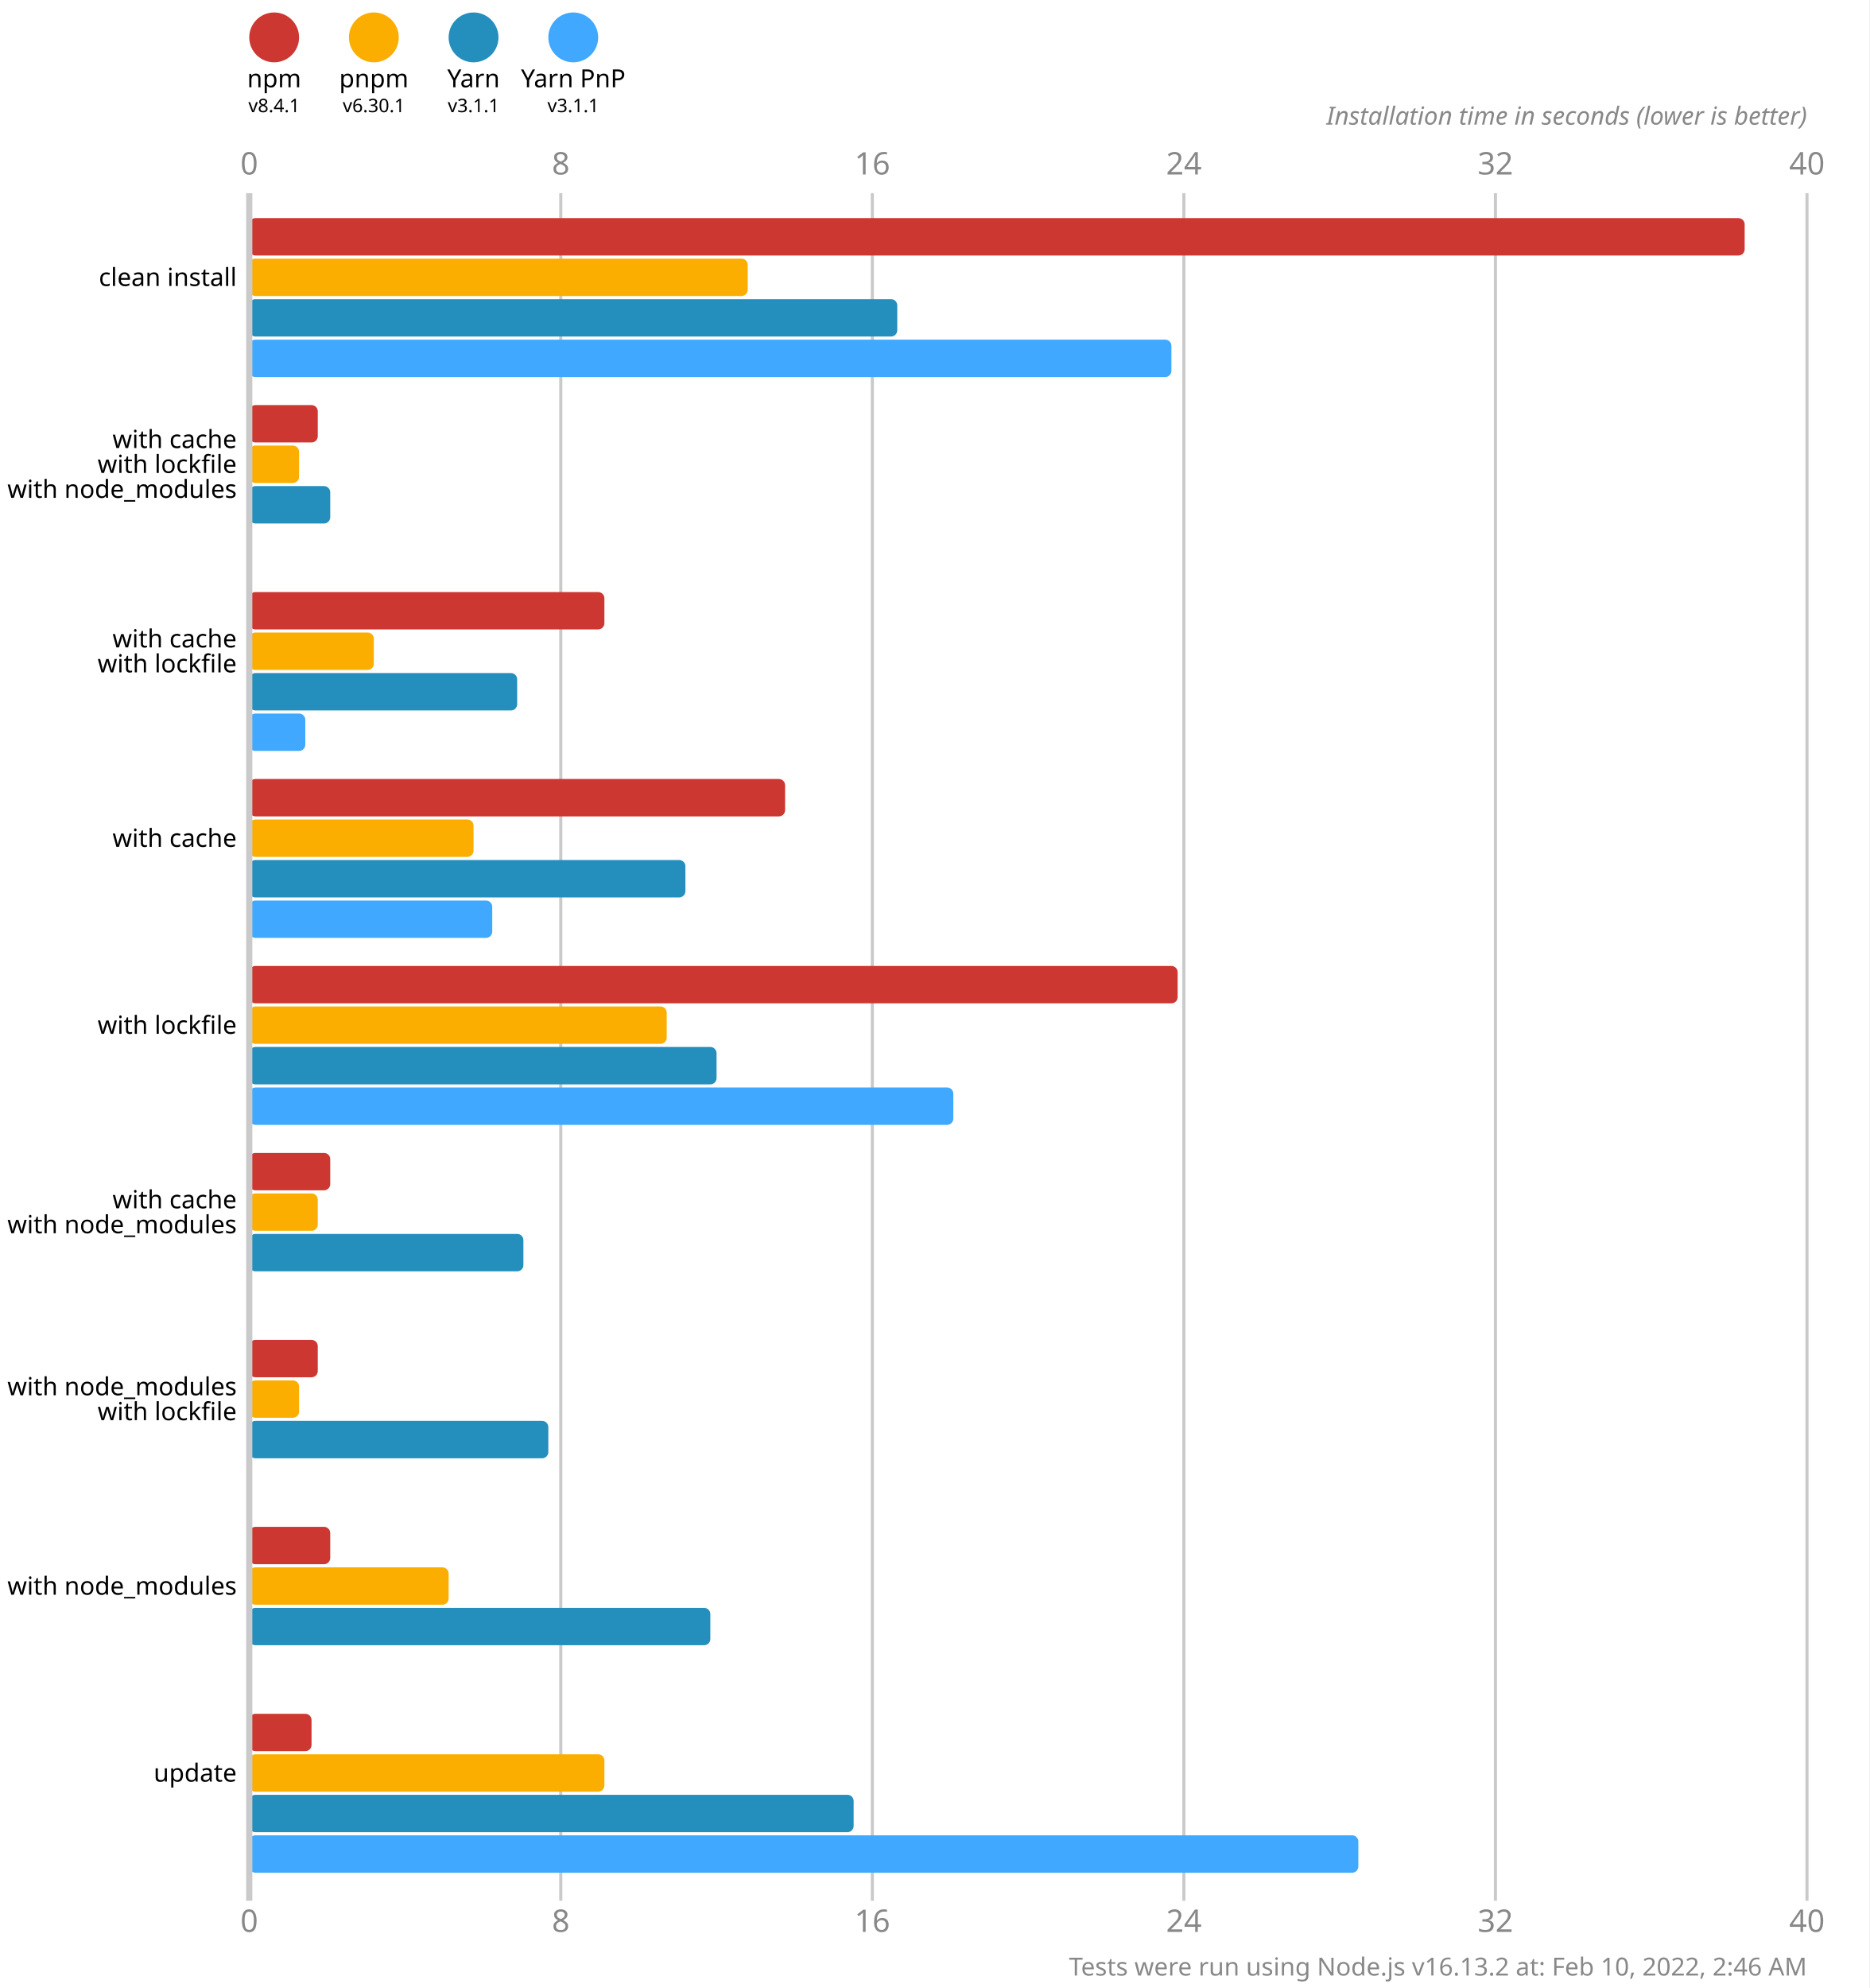
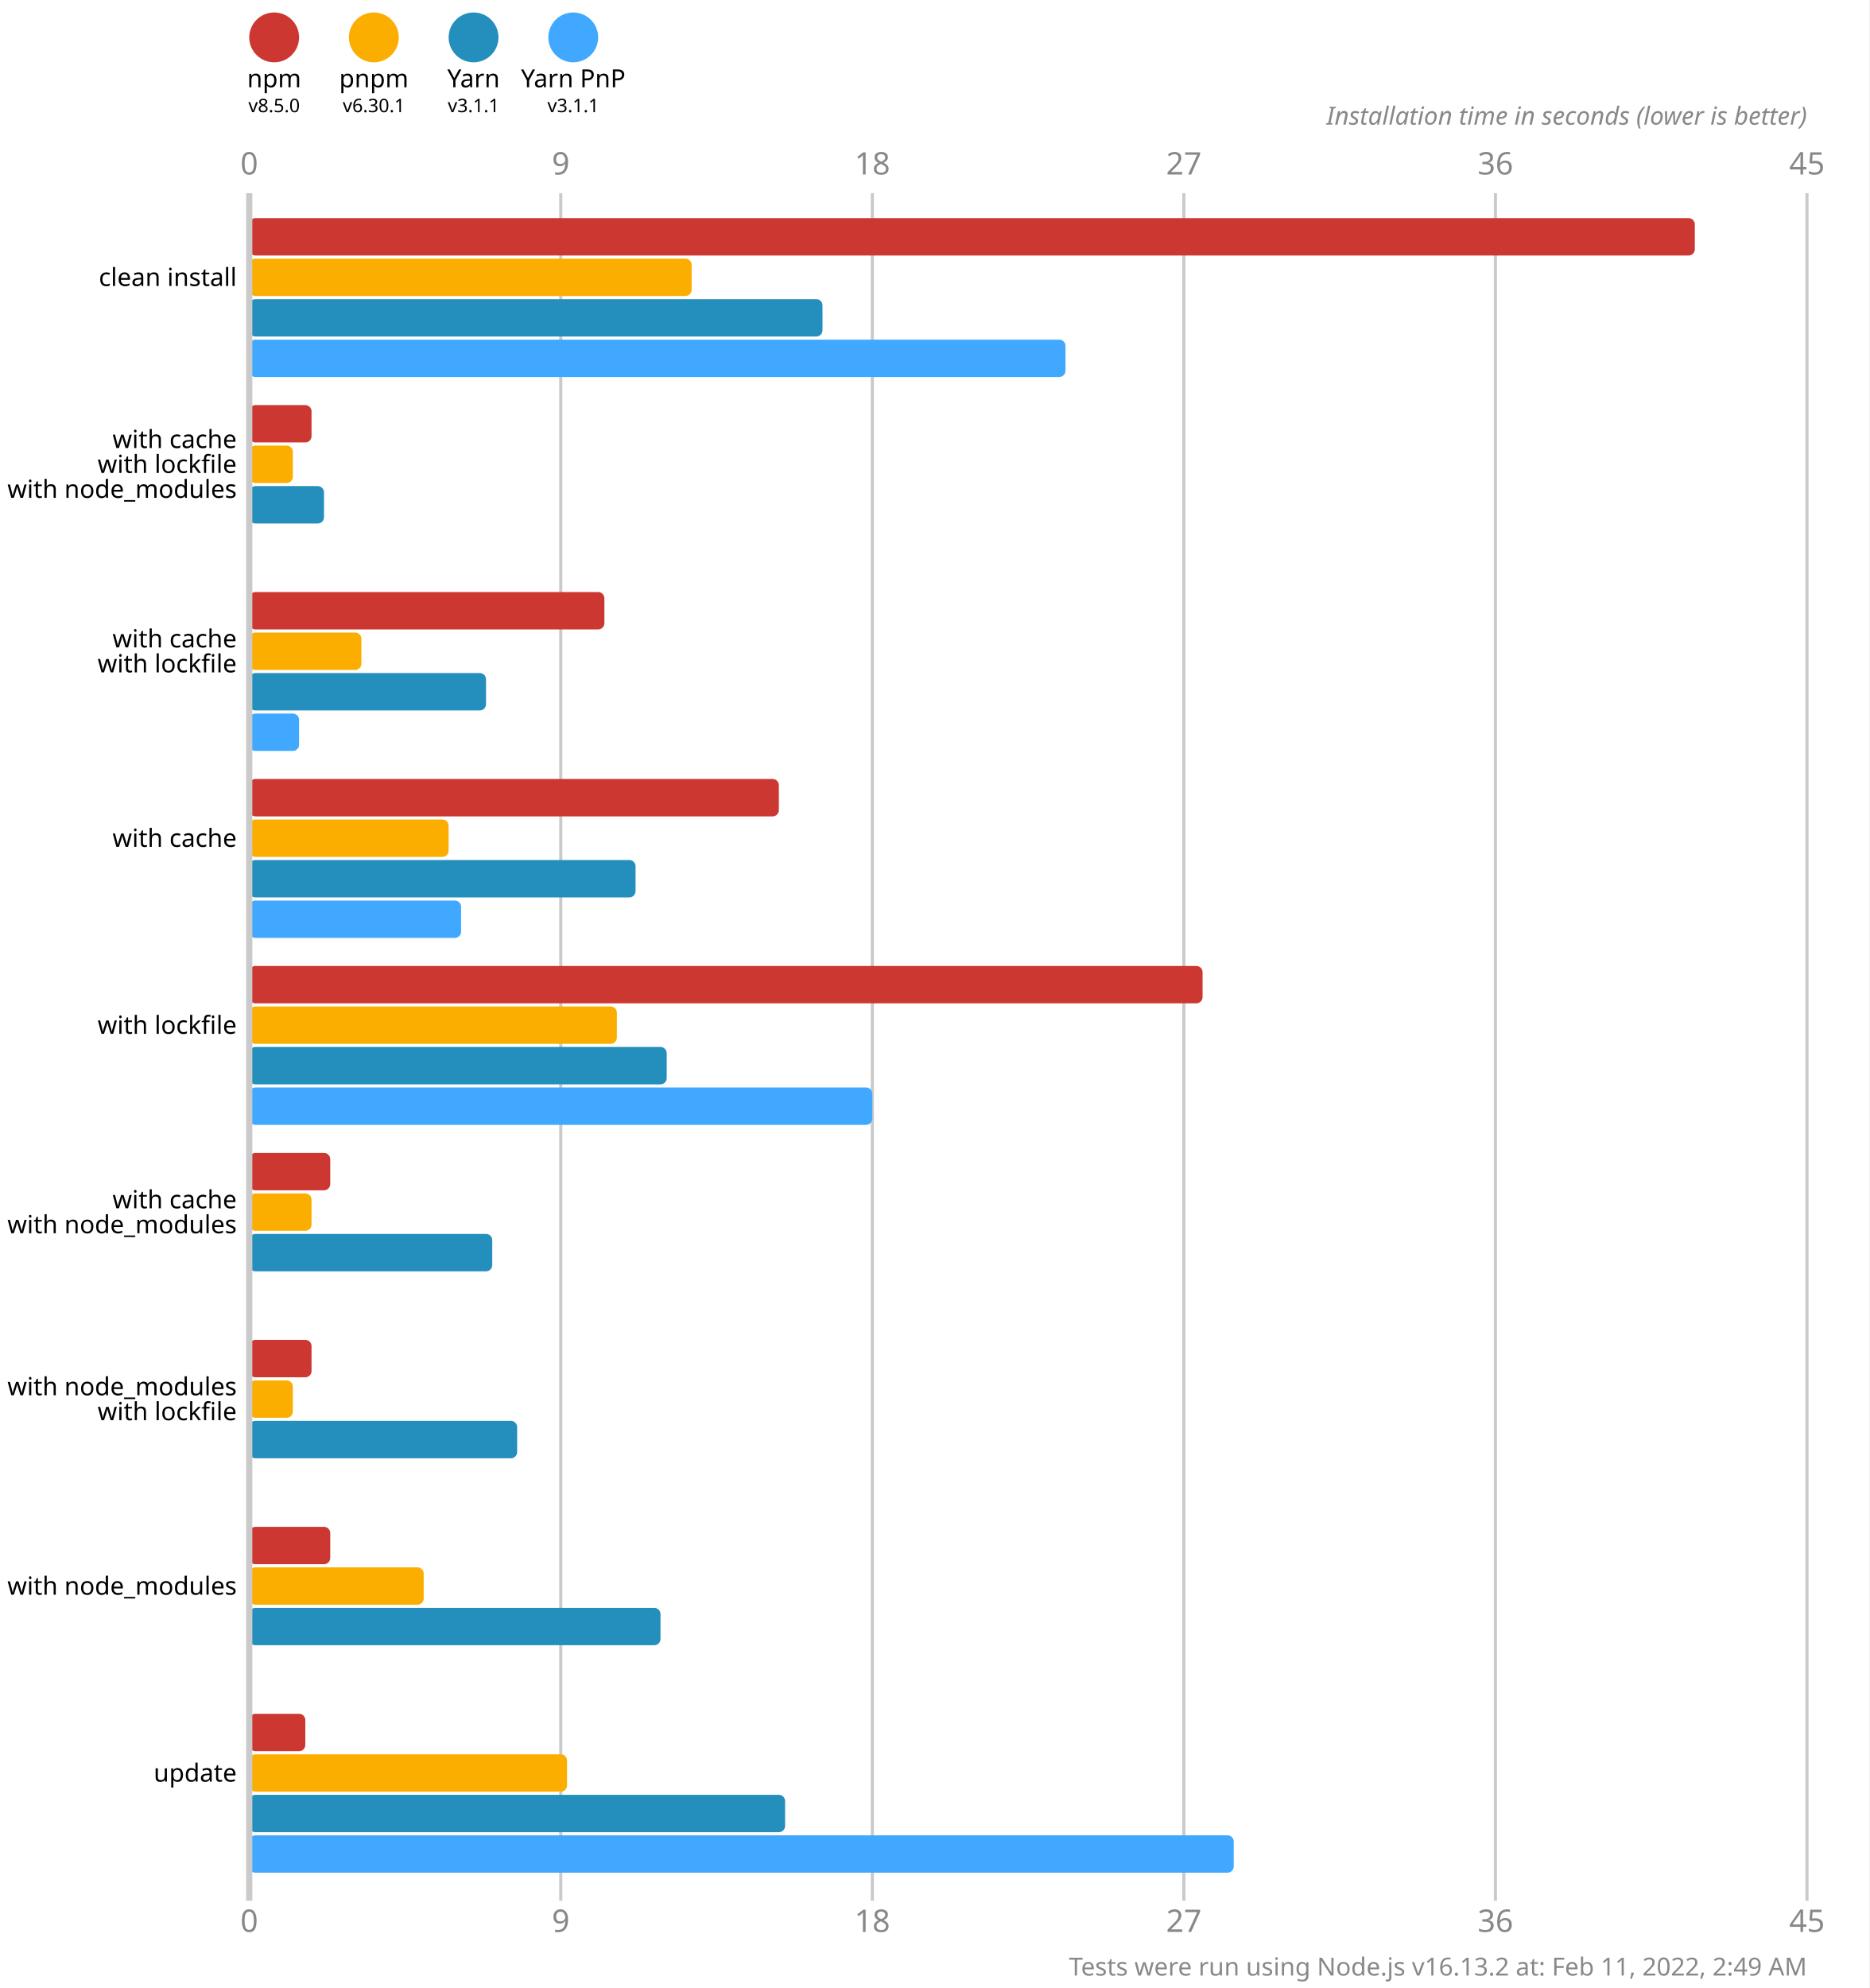
<svg xmlns="http://www.w3.org/2000/svg" version="1.1" viewBox="0 0 300 319">
  <style>
    .font { font-family: sans-serif; }
    .s3 { font-size: 3px; }
    .s4 { font-size: 4px; }
    .s5 { font-size: 5px; }
    .line { stroke: #cacaca; }
    .width { stroke-width: 0.5; }
    .text { fill: #888; }
  </style>
  <rect x="0" y="0" width="300" height="319" fill="#fff" />
  <circle cx="44" cy="6" r="4" fill="#cd3731" />
  <text x="44" y="14" class="font s4" text-anchor="middle">npm</text>
-   <text x="44" y="18" class="font s3" text-anchor="middle">v8.4.1</text>
+   <text x="44" y="18" class="font s3" text-anchor="middle">v8.5.0</text>
  <circle cx="60" cy="6" r="4" fill="#fbae00" />
  <text x="60" y="14" class="font s4" text-anchor="middle">pnpm</text>
  <text x="60" y="18" class="font s3" text-anchor="middle">v6.30.1</text>
  <circle cx="76" cy="6" r="4" fill="#248ebd" />
  <text x="76" y="14" class="font s4" text-anchor="middle">Yarn</text>
  <text x="76" y="18" class="font s3" text-anchor="middle">v3.1.1</text>
  <circle cx="92" cy="6" r="4" fill="#40a9ff" />
  <text x="92" y="14" class="font s4" text-anchor="middle">Yarn PnP</text>
  <text x="92" y="18" class="font s3" text-anchor="middle">v3.1.1</text>
  <text x="40" y="28" class="font s5 text" text-anchor="middle">0</text>
  <text x="40" y="310" class="font s5 text" text-anchor="middle">0</text>
  <line x1="90" y1="31" x2="90" y2="305" class="line width" />
-   <text x="90" y="28" class="font s5 text" text-anchor="middle">8</text>
-   <text x="90" y="310" class="font s5 text" text-anchor="middle">8</text>
+   <text x="90" y="28" class="font s5 text" text-anchor="middle">9</text>
+   <text x="90" y="310" class="font s5 text" text-anchor="middle">9</text>
  <line x1="140" y1="31" x2="140" y2="305" class="line width" />
-   <text x="140" y="28" class="font s5 text" text-anchor="middle">16</text>
-   <text x="140" y="310" class="font s5 text" text-anchor="middle">16</text>
+   <text x="140" y="28" class="font s5 text" text-anchor="middle">18</text>
+   <text x="140" y="310" class="font s5 text" text-anchor="middle">18</text>
  <line x1="190" y1="31" x2="190" y2="305" class="line width" />
-   <text x="190" y="28" class="font s5 text" text-anchor="middle">24</text>
-   <text x="190" y="310" class="font s5 text" text-anchor="middle">24</text>
+   <text x="190" y="28" class="font s5 text" text-anchor="middle">27</text>
+   <text x="190" y="310" class="font s5 text" text-anchor="middle">27</text>
  <line x1="240" y1="31" x2="240" y2="305" class="line width" />
-   <text x="240" y="28" class="font s5 text" text-anchor="middle">32</text>
-   <text x="240" y="310" class="font s5 text" text-anchor="middle">32</text>
+   <text x="240" y="28" class="font s5 text" text-anchor="middle">36</text>
+   <text x="240" y="310" class="font s5 text" text-anchor="middle">36</text>
  <line x1="290" y1="31" x2="290" y2="305" class="line width" />
-   <text x="290" y="28" class="font s5 text" text-anchor="middle">40</text>
-   <text x="290" y="310" class="font s5 text" text-anchor="middle">40</text>
+   <text x="290" y="28" class="font s5 text" text-anchor="middle">45</text>
+   <text x="290" y="310" class="font s5 text" text-anchor="middle">45</text>
  <text x="290" y="20" class="font s4 text" font-style="italic" text-anchor="end">Installation time in seconds (lower is better)</text>
-   <rect x="40" y="35" width="240" height="6" fill="#cd3731" rx="1" ry="1" />
-   <rect x="40" y="41.5" width="80" height="6" fill="#fbae00" rx="1" ry="1" />
-   <rect x="40" y="48" width="104" height="6" fill="#248ebd" rx="1" ry="1" />
-   <rect x="40" y="54.5" width="148" height="6" fill="#40a9ff" rx="1" ry="1" />
-   <rect x="40" y="65" width="11" height="6" fill="#cd3731" rx="1" ry="1" />
-   <rect x="40" y="71.5" width="8" height="6" fill="#fbae00" rx="1" ry="1" />
-   <rect x="40" y="78" width="13" height="6" fill="#248ebd" rx="1" ry="1" />
+   <rect x="40" y="35" width="232" height="6" fill="#cd3731" rx="1" ry="1" />
+   <rect x="40" y="41.5" width="71" height="6" fill="#fbae00" rx="1" ry="1" />
+   <rect x="40" y="48" width="92" height="6" fill="#248ebd" rx="1" ry="1" />
+   <rect x="40" y="54.5" width="131" height="6" fill="#40a9ff" rx="1" ry="1" />
+   <rect x="40" y="65" width="10" height="6" fill="#cd3731" rx="1" ry="1" />
+   <rect x="40" y="71.5" width="7" height="6" fill="#fbae00" rx="1" ry="1" />
+   <rect x="40" y="78" width="12" height="6" fill="#248ebd" rx="1" ry="1" />
  <rect x="40" y="84.5" width="0" height="6" fill="#40a9ff" rx="1" ry="1" />
  <rect x="40" y="95" width="57" height="6" fill="#cd3731" rx="1" ry="1" />
-   <rect x="40" y="101.5" width="20" height="6" fill="#fbae00" rx="1" ry="1" />
-   <rect x="40" y="108" width="43" height="6" fill="#248ebd" rx="1" ry="1" />
-   <rect x="40" y="114.5" width="9" height="6" fill="#40a9ff" rx="1" ry="1" />
-   <rect x="40" y="125" width="86" height="6" fill="#cd3731" rx="1" ry="1" />
-   <rect x="40" y="131.5" width="36" height="6" fill="#fbae00" rx="1" ry="1" />
-   <rect x="40" y="138" width="70" height="6" fill="#248ebd" rx="1" ry="1" />
-   <rect x="40" y="144.5" width="39" height="6" fill="#40a9ff" rx="1" ry="1" />
-   <rect x="40" y="155" width="149" height="6" fill="#cd3731" rx="1" ry="1" />
-   <rect x="40" y="161.5" width="67" height="6" fill="#fbae00" rx="1" ry="1" />
-   <rect x="40" y="168" width="75" height="6" fill="#248ebd" rx="1" ry="1" />
-   <rect x="40" y="174.5" width="113" height="6" fill="#40a9ff" rx="1" ry="1" />
+   <rect x="40" y="101.5" width="18" height="6" fill="#fbae00" rx="1" ry="1" />
+   <rect x="40" y="108" width="38" height="6" fill="#248ebd" rx="1" ry="1" />
+   <rect x="40" y="114.5" width="8" height="6" fill="#40a9ff" rx="1" ry="1" />
+   <rect x="40" y="125" width="85" height="6" fill="#cd3731" rx="1" ry="1" />
+   <rect x="40" y="131.5" width="32" height="6" fill="#fbae00" rx="1" ry="1" />
+   <rect x="40" y="138" width="62" height="6" fill="#248ebd" rx="1" ry="1" />
+   <rect x="40" y="144.5" width="34" height="6" fill="#40a9ff" rx="1" ry="1" />
+   <rect x="40" y="155" width="153" height="6" fill="#cd3731" rx="1" ry="1" />
+   <rect x="40" y="161.5" width="59" height="6" fill="#fbae00" rx="1" ry="1" />
+   <rect x="40" y="168" width="67" height="6" fill="#248ebd" rx="1" ry="1" />
+   <rect x="40" y="174.5" width="100" height="6" fill="#40a9ff" rx="1" ry="1" />
  <rect x="40" y="185" width="13" height="6" fill="#cd3731" rx="1" ry="1" />
-   <rect x="40" y="191.5" width="11" height="6" fill="#fbae00" rx="1" ry="1" />
-   <rect x="40" y="198" width="44" height="6" fill="#248ebd" rx="1" ry="1" />
+   <rect x="40" y="191.5" width="10" height="6" fill="#fbae00" rx="1" ry="1" />
+   <rect x="40" y="198" width="39" height="6" fill="#248ebd" rx="1" ry="1" />
  <rect x="40" y="204.5" width="0" height="6" fill="#40a9ff" rx="1" ry="1" />
-   <rect x="40" y="215" width="11" height="6" fill="#cd3731" rx="1" ry="1" />
-   <rect x="40" y="221.5" width="8" height="6" fill="#fbae00" rx="1" ry="1" />
-   <rect x="40" y="228" width="48" height="6" fill="#248ebd" rx="1" ry="1" />
+   <rect x="40" y="215" width="10" height="6" fill="#cd3731" rx="1" ry="1" />
+   <rect x="40" y="221.5" width="7" height="6" fill="#fbae00" rx="1" ry="1" />
+   <rect x="40" y="228" width="43" height="6" fill="#248ebd" rx="1" ry="1" />
  <rect x="40" y="234.5" width="0" height="6" fill="#40a9ff" rx="1" ry="1" />
  <rect x="40" y="245" width="13" height="6" fill="#cd3731" rx="1" ry="1" />
-   <rect x="40" y="251.5" width="32" height="6" fill="#fbae00" rx="1" ry="1" />
-   <rect x="40" y="258" width="74" height="6" fill="#248ebd" rx="1" ry="1" />
+   <rect x="40" y="251.5" width="28" height="6" fill="#fbae00" rx="1" ry="1" />
+   <rect x="40" y="258" width="66" height="6" fill="#248ebd" rx="1" ry="1" />
  <rect x="40" y="264.5" width="0" height="6" fill="#40a9ff" rx="1" ry="1" />
-   <rect x="40" y="275" width="10" height="6" fill="#cd3731" rx="1" ry="1" />
-   <rect x="40" y="281.5" width="57" height="6" fill="#fbae00" rx="1" ry="1" />
-   <rect x="40" y="288" width="97" height="6" fill="#248ebd" rx="1" ry="1" />
-   <rect x="40" y="294.5" width="178" height="6" fill="#40a9ff" rx="1" ry="1" />
+   <rect x="40" y="275" width="9" height="6" fill="#cd3731" rx="1" ry="1" />
+   <rect x="40" y="281.5" width="51" height="6" fill="#fbae00" rx="1" ry="1" />
+   <rect x="40" y="288" width="86" height="6" fill="#248ebd" rx="1" ry="1" />
+   <rect x="40" y="294.5" width="158" height="6" fill="#40a9ff" rx="1" ry="1" />
  <line x1="40" y1="31" x2="40" y2="305" class="line" />
  <text x="38" y="44.5" class="font s4" dominant-baseline="middle" text-anchor="end">clean install</text>
  <text x="38" y="70.5" class="font s4" dominant-baseline="middle" text-anchor="end">with cache</text>
  <text x="38" y="74.5" class="font s4" dominant-baseline="middle" text-anchor="end">with lockfile</text>
  <text x="38" y="78.5" class="font s4" dominant-baseline="middle" text-anchor="end">with node_modules</text>
  <text x="38" y="102.5" class="font s4" dominant-baseline="middle" text-anchor="end">with cache</text>
  <text x="38" y="106.5" class="font s4" dominant-baseline="middle" text-anchor="end">with lockfile</text>
  <text x="38" y="134.5" class="font s4" dominant-baseline="middle" text-anchor="end">with cache</text>
  <text x="38" y="164.5" class="font s4" dominant-baseline="middle" text-anchor="end">with lockfile</text>
  <text x="38" y="192.5" class="font s4" dominant-baseline="middle" text-anchor="end">with cache</text>
  <text x="38" y="196.5" class="font s4" dominant-baseline="middle" text-anchor="end">with node_modules</text>
  <text x="38" y="222.5" class="font s4" dominant-baseline="middle" text-anchor="end">with node_modules</text>
  <text x="38" y="226.5" class="font s4" dominant-baseline="middle" text-anchor="end">with lockfile</text>
  <text x="38" y="254.5" class="font s4" dominant-baseline="middle" text-anchor="end">with node_modules</text>
  <text x="38" y="284.5" class="font s4" dominant-baseline="middle" text-anchor="end">update</text>
-   <text x="290" y="317" class="font s4 text" text-anchor="end">Tests were run using Node.js v16.13.2 at: Feb 10, 2022, 2:46 AM</text>
+   <text x="290" y="317" class="font s4 text" text-anchor="end">Tests were run using Node.js v16.13.2 at: Feb 11, 2022, 2:49 AM</text>
</svg>
